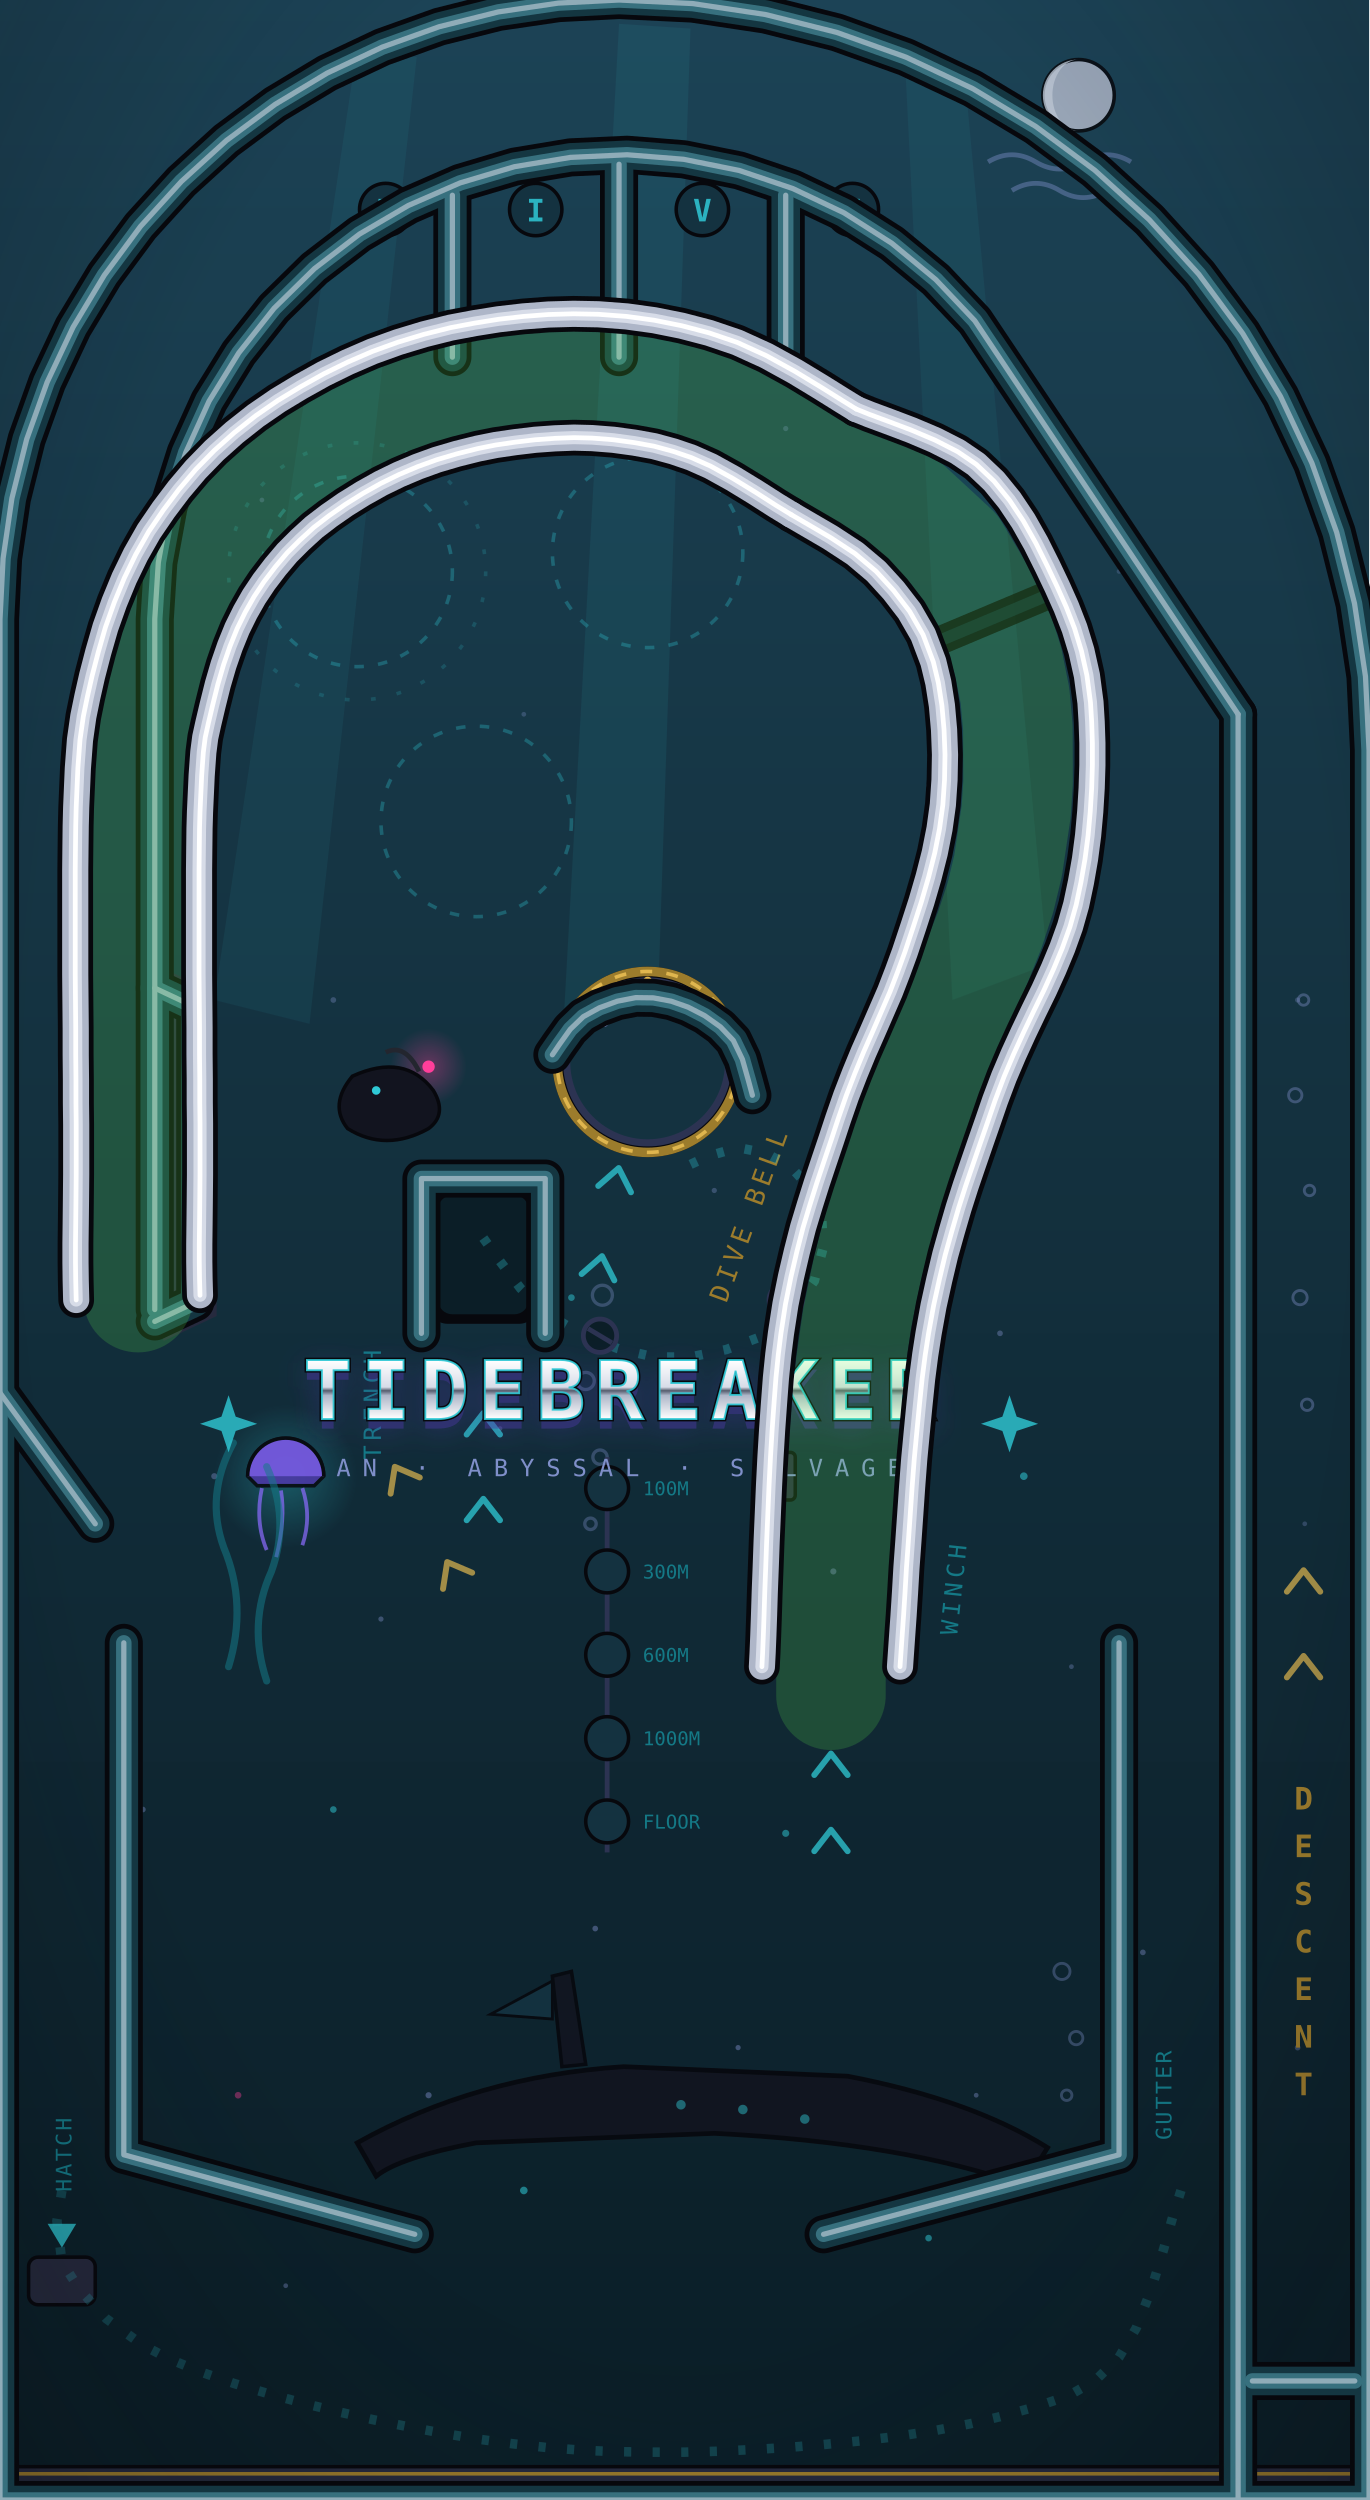
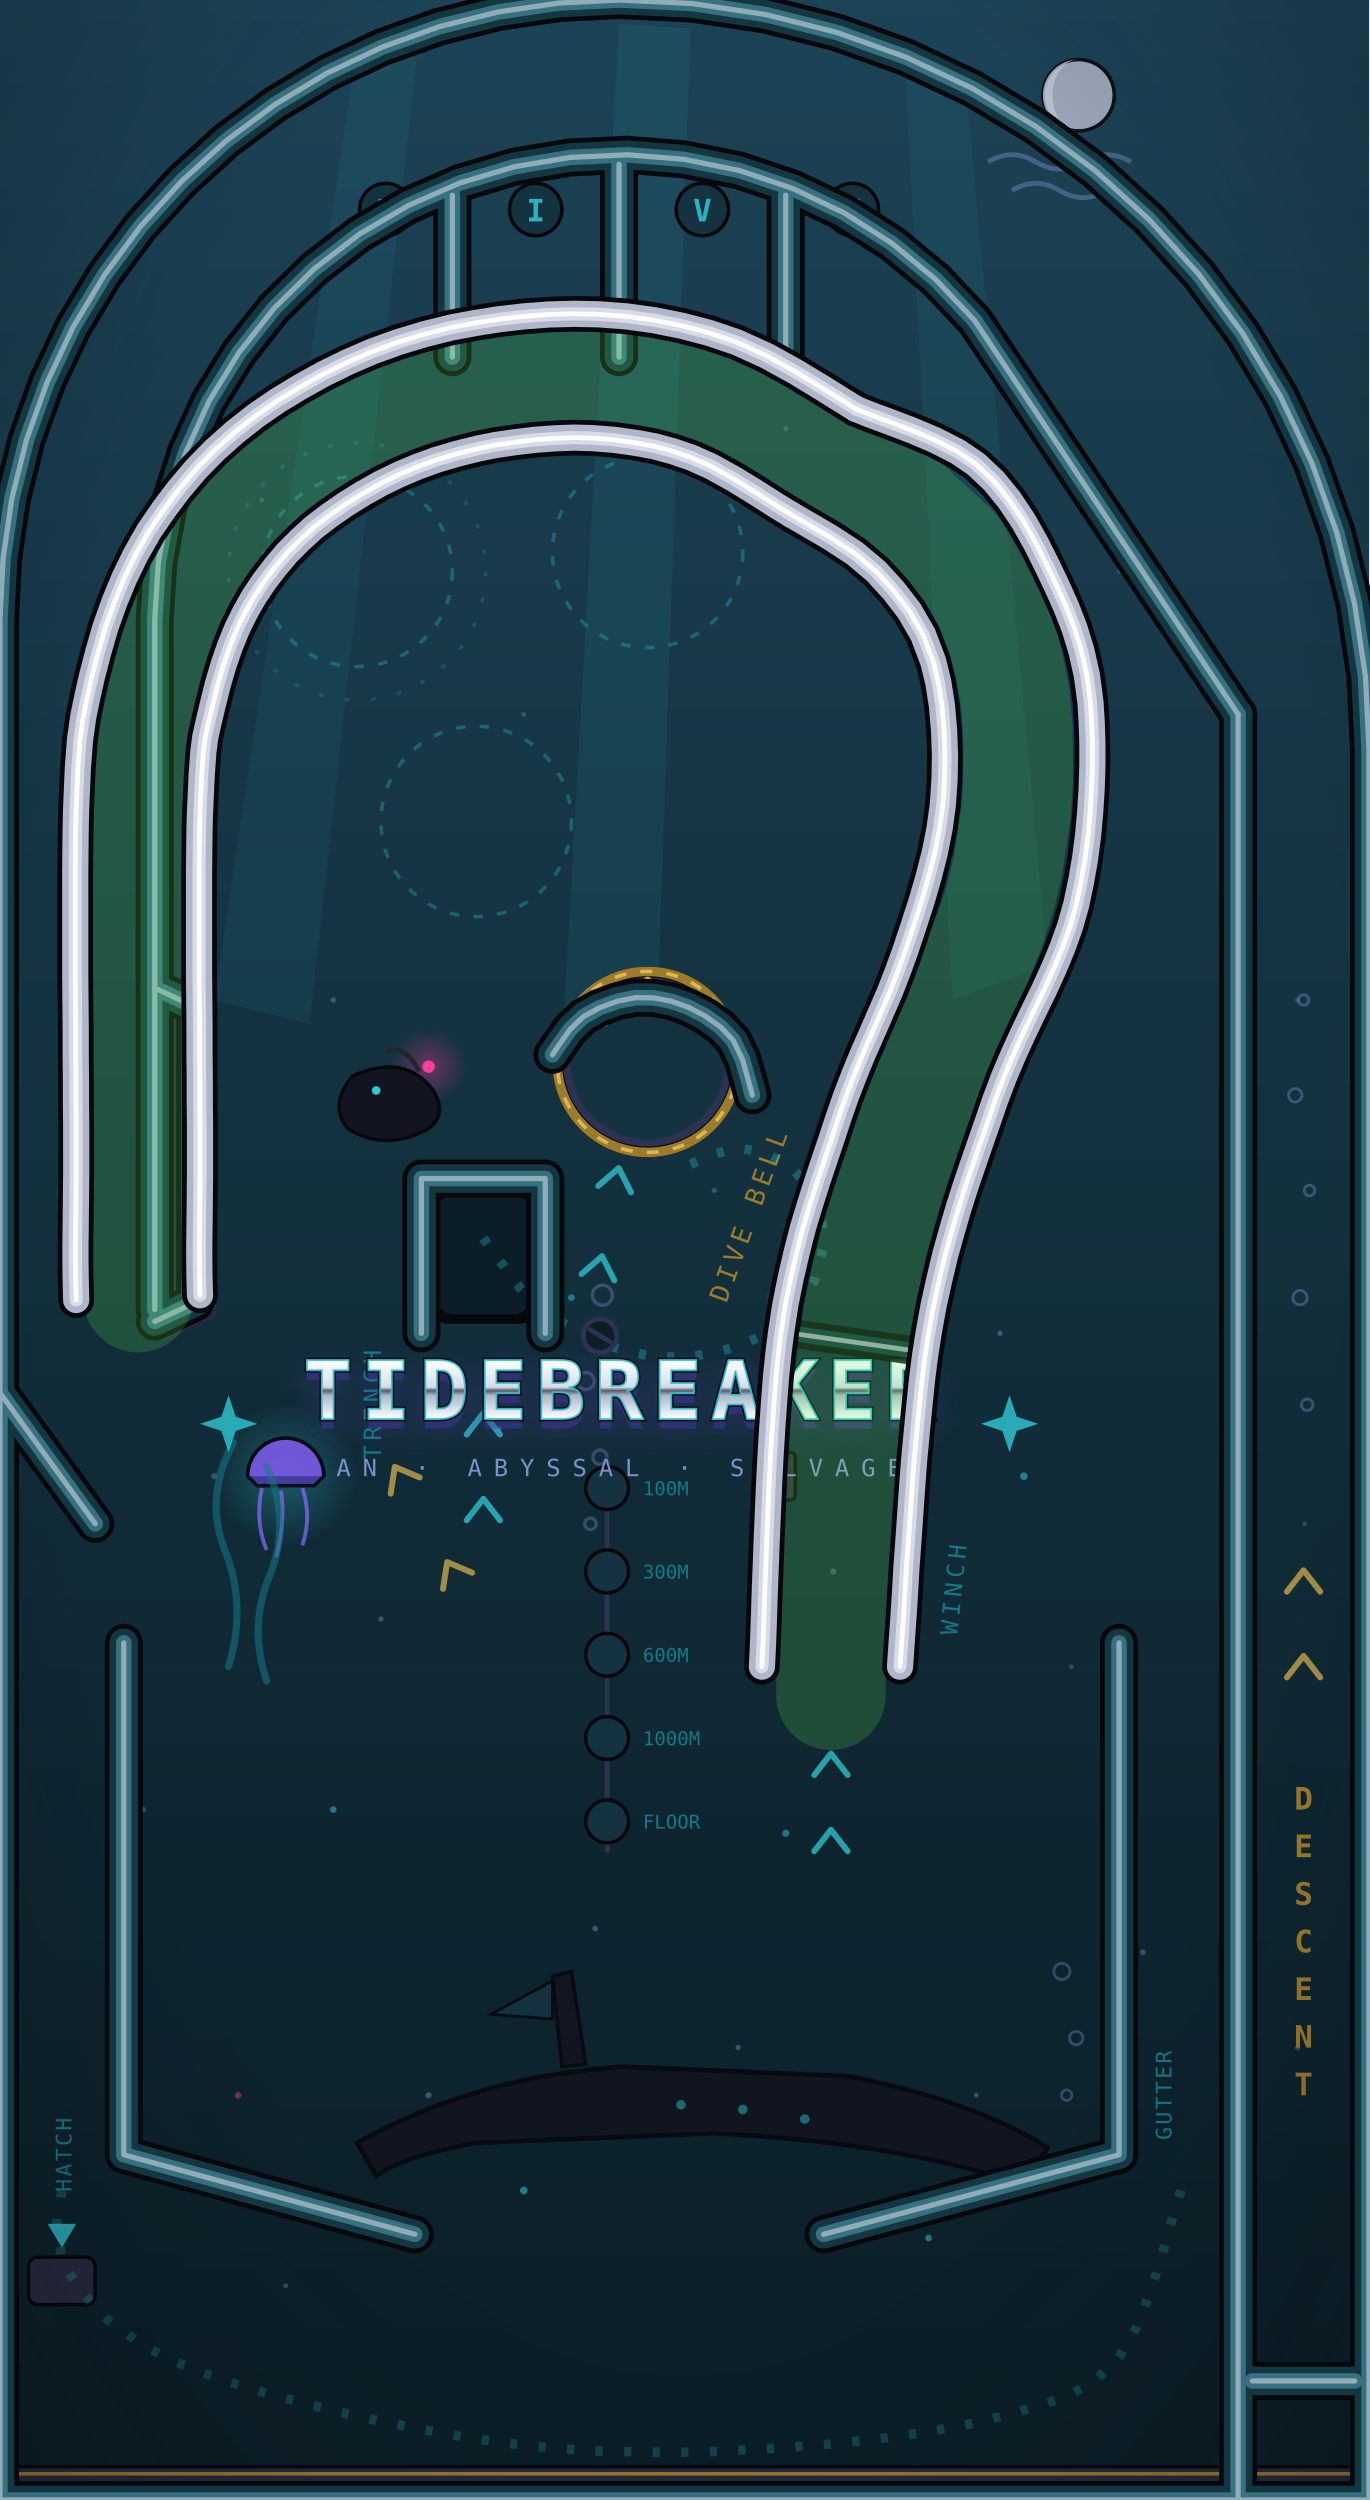
<svg xmlns="http://www.w3.org/2000/svg" viewBox="0 0 575 1050" width="575" height="1050">
  <defs>
    <linearGradient id="abyssGrad" x1="0" y1="0" x2="0" y2="1">
      <stop offset="0" stop-color="#1c4356" />
      <stop offset="0.42" stop-color="#143240" />
      <stop offset="1" stop-color="#0b1e27" />
    </linearGradient>
    <radialGradient id="vignette" cx="0.5" cy="0.45" r="0.8">
      <stop offset="0.6" stop-color="#07080d" stop-opacity="0" />
      <stop offset="1" stop-color="#07080d" stop-opacity="0.34" />
    </radialGradient>
    <linearGradient id="chromeText" x1="0" y1="0" x2="0" y2="1">
      <stop offset="0" stop-color="#ffffff" />
      <stop offset="0.46" stop-color="#d7dce8" />
      <stop offset="0.52" stop-color="#565d6e" />
      <stop offset="0.60" stop-color="#aeb6c8" />
      <stop offset="1" stop-color="#ffffff" />
    </linearGradient>
    <radialGradient id="bioGlow" cx="0.5" cy="0.5" r="0.5">
      <stop offset="0" stop-color="#2fc9d6" stop-opacity="0.3" />
      <stop offset="1" stop-color="#2fc9d6" stop-opacity="0" />
    </radialGradient>
    <radialGradient id="lureGlow" cx="0.5" cy="0.5" r="0.5">
      <stop offset="0" stop-color="#ff3e9a" stop-opacity="0.35" />
      <stop offset="1" stop-color="#ff3e9a" stop-opacity="0" />
    </radialGradient>
    <filter id="glowSoft" x="-60%" y="-60%" width="220%" height="220%">
      <feGaussianBlur stdDeviation="6" result="b" />
      <feMerge>
        <feMergeNode in="b" />
        <feMergeNode in="SourceGraphic" />
      </feMerge>
    </filter>
  </defs>
  <g id="art-field">
    <rect x="0" y="0" width="575" height="1050" fill="url(#abyssGrad)" />
    <g fill="#2fc9d6">
      <polygon points="150,20 90,420 130,430 175,24" opacity="0.07" />
      <polygon points="260,10 235,460 275,460 290,12" opacity="0.08" />
      <polygon points="380,24 400,420 440,405 405,30" opacity="0.065" />
    </g>
    <g opacity="0.85">
      <circle cx="453" cy="40" r="15" fill="#aeb6c8" stroke="#07080d" stroke-width="1.5" />
      <path d="M 453 25 a 15 15 0 0 0 0 30 a 11 15 0 0 1 0 -30 Z" fill="#d7dce8" opacity="0.8" />
      <g stroke="#7f8fc9" stroke-width="2" fill="none" opacity="0.5">
        <path d="M 415 68 q 10 -6 20 0 q 10 6 20 0 q 10 -6 20 0" />
        <path d="M 425 80 q 10 -6 20 0 q 10 6 20 0" />
      </g>
    </g>
    <g fill="#0b1e27">
      <rect x="0" y="560" width="575" height="490" opacity="0.09" />
      <rect x="0" y="740" width="575" height="310" opacity="0.11" />
      <rect x="0" y="900" width="575" height="150" opacity="0.13" />
    </g>
    <g fill="#7f8fc9">
      <circle cx="110" cy="210" r="1" opacity="0.3" />
      <circle cx="330" cy="180" r="1.1" opacity="0.3" />
      <circle cx="470" cy="240" r="1" opacity="0.25" />
      <circle cx="220" cy="300" r="1" opacity="0.3" />
      <circle cx="140" cy="420" r="1.2" opacity="0.35" />
      <circle cx="390" cy="330" r="1" opacity="0.3" />
      <circle cx="300" cy="500" r="1.1" opacity="0.35" />
      <circle cx="90" cy="620" r="1.3" opacity="0.4" />
      <circle cx="210" cy="600" r="1" opacity="0.35" />
      <circle cx="420" cy="560" r="1.2" opacity="0.4" />
      <circle cx="160" cy="680" r="1.1" opacity="0.4" />
      <circle cx="350" cy="660" r="1.3" opacity="0.4" />
      <circle cx="250" cy="810" r="1.2" opacity="0.45" />
      <circle cx="450" cy="700" r="1" opacity="0.35" />
      <circle cx="60" cy="760" r="1.2" opacity="0.4" />
      <circle cx="310" cy="860" r="1.1" opacity="0.45" />
      <circle cx="180" cy="880" r="1.3" opacity="0.45" />
      <circle cx="410" cy="880" r="1" opacity="0.4" />
      <circle cx="120" cy="960" r="1" opacity="0.4" />
      <circle cx="480" cy="820" r="1.2" opacity="0.4" />
      <circle cx="545" cy="420" r="1.1" opacity="0.3" />
      <circle cx="548" cy="640" r="1" opacity="0.3" />
      <circle cx="545" cy="860" r="1.2" opacity="0.35" />
    </g>
    <g fill="#2fc9d6">
      <circle cx="80" cy="480" r="1.6" opacity="0.55" />
      <circle cx="240" cy="545" r="1.4" opacity="0.5" />
      <circle cx="430" cy="620" r="1.6" opacity="0.55" />
      <circle cx="140" cy="760" r="1.4" opacity="0.5" />
      <circle cx="330" cy="770" r="1.5" opacity="0.5" />
      <circle cx="220" cy="920" r="1.6" opacity="0.55" />
      <circle cx="390" cy="940" r="1.4" opacity="0.5" />
    </g>
    <g fill="#ff3e9a">
      <circle cx="470" cy="750" r="1.5" opacity="0.4" />
      <circle cx="100" cy="880" r="1.4" opacity="0.4" />
    </g>
    <g fill="none" stroke="#7f8fc9" opacity="0.35">
      <g stroke-width="1.4">
        <circle cx="248" cy="640" r="2.4" />
        <circle cx="252" cy="612" r="3" />
        <circle cx="246" cy="580" r="3.6" />
        <circle cx="253" cy="544" r="4.2" />
      </g>
      <g stroke-width="1.2">
        <circle cx="448" cy="880" r="2.2" />
        <circle cx="452" cy="856" r="2.8" />
        <circle cx="446" cy="828" r="3.4" />
      </g>
    </g>
  </g>
  <g id="art-motifs">
    <g transform="translate(120 620)" stroke="#07080d" stroke-width="1.5">
      <circle r="30" fill="url(#bioGlow)" stroke="none" />
      <path d="M -16 0 A 16 16 0 0 1 16 0 L 12 4 L -12 4 Z" fill="#4e37a8" opacity="0.85" />
      <path d="M -16 0 A 16 16 0 0 1 16 0" fill="#8c6bff" opacity="0.6" />
      <g stroke="#8c6bff" stroke-width="1.6" fill="none" opacity="0.7">
        <path d="M -10 5 q -3 14 2 26" />
        <path d="M -2 6 q 2 12 -2 28" />
        <path d="M 7 5 q 4 12 0 24" />
      </g>
    </g>
    <g transform="translate(150 460)">
      <circle cx="30" cy="-12" r="16" fill="url(#lureGlow)" stroke="none" />
      <circle cx="30" cy="-12" r="2.6" fill="#ff3e9a" />
      <path d="M 26 -10 q -6 -12 -14 -8" fill="none" stroke="#23262f" stroke-width="2" />
      <path d="M 12 -16 q 22 -10 34 6 q 6 10 -2 16 q -18 10 -34 0 q -8 -10 2 -22 Z" fill="#12141f" stroke="#07080d" stroke-width="1.5" transform="translate(-14 8)" />
      <circle cx="8" cy="-2" r="1.8" fill="#2fc9d6" />
    </g>
    <g fill="none" stroke="#147986" stroke-width="3" opacity="0.55" stroke-linecap="round">
      <path d="M 96 700 q 8 -26 -2 -50 q -8 -22 4 -44" />
      <path d="M 112 706 q -8 -24 2 -46 q 8 -22 -2 -44" />
    </g>
    <g stroke="#07080d" stroke-width="1.5">
      <circle cx="162" cy="88" r="11" fill="#143240" />
      <circle cx="225" cy="88" r="11" fill="#143240" />
      <circle cx="295" cy="88" r="11" fill="#143240" />
      <circle cx="358" cy="88" r="11" fill="#143240" />
    </g>
    <g font-family="ui-monospace, monospace" font-size="13" font-weight="700" fill="#2fc9d6" text-anchor="middle" opacity="0.85">
      <text x="162" y="93">D</text>
      <text x="225" y="93">I</text>
      <text x="295" y="93">V</text>
      <text x="358" y="93">E</text>
    </g>
    <g fill="none" stroke="#2fc9d6" opacity="0.3" stroke-width="1.5">
      <circle cx="150" cy="240" r="40" stroke-dasharray="4 6" />
      <circle cx="272" cy="232" r="40" stroke-dasharray="4 6" />
      <circle cx="200" cy="345" r="40" stroke-dasharray="4 6" />
      <circle cx="150" cy="240" r="54" stroke-dasharray="2 9" opacity="0.6" />
    </g>
    <g id="art-divebell">
      <circle cx="272" cy="446" r="40" fill="#07080d" />
      <circle cx="272" cy="446" r="34" fill="#143240" />
      <circle cx="272" cy="446" r="34" fill="none" stroke="#2c3352" stroke-width="3" />
      <circle cx="272" cy="446" r="38" fill="none" stroke="#9c7c2c" stroke-width="4" />
      <circle cx="272" cy="446" r="38" fill="none" stroke="#e0b64e" stroke-width="1.5" stroke-dasharray="5 6" />
      <path d="M 254 430 a 24 24 0 0 1 11 -7" stroke="#7f8fc9" stroke-width="2.5" fill="none" stroke-linecap="round" />
      <g fill="#e0b64e">
        <circle cx="272" cy="412" r="1.8" />
        <circle cx="296" cy="422" r="1.8" />
        <circle cx="306" cy="446" r="1.8" />
        <circle cx="248" cy="422" r="1.8" />
      </g>
      <g stroke="#2fc9d6" stroke-width="2.5" fill="none" stroke-linecap="round" stroke-linejoin="round" opacity="0.75">
        <path d="M 252 499.5 L 259 490.5 L 266 499.5" transform="rotate(11 259 495)" />
        <path d="M 245 536.5 L 252 527.5 L 259 536.5" transform="rotate(11 252 532)" />
      </g>
      <text x="318" y="512" text-anchor="middle" font-family="ui-monospace, monospace" font-size="11" letter-spacing="2" fill="#9c7c2c" transform="rotate(-70 318 512)">DIVE BELL</text>
    </g>
    <g id="art-trench">
      <rect x="180" y="498" width="46" height="58" rx="8" fill="#07080d" />
      <rect x="184" y="502" width="38" height="50" rx="6" fill="#0b1e27" />
      <g stroke="#e0b64e" stroke-width="3" fill="none" opacity="0.8">
        <path d="M 181 498 L 191 490" />
        <path d="M 197 498 L 207 490" />
        <path d="M 213 498 L 223 490" />
      </g>
      <g stroke="#2fc9d6" stroke-width="2.5" fill="none" stroke-linecap="round" stroke-linejoin="round" opacity="0.75">
        <path d="M 196 602.5 L 203 593.5 L 210 602.5" />
        <path d="M 196 638.5 L 203 629.5 L 210 638.5" />
      </g>
      <text x="160" y="590" text-anchor="middle" font-family="ui-monospace, monospace" font-size="10" letter-spacing="2" fill="#147986" transform="rotate(-90 160 590)">TRENCH</text>
      <path d="M 203 520 L 209.3 528.8 L 218.7 541.2 L 230 552 L 243.7 560 L 259.5 566.4 L 275 570 L 290.2 569.9 L 305.1 566.8 L 318 562 L 332.5 551.3 L 342 538 L 345.8 523.8 L 345 510 L 340.1 498.8 L 332 490 L 321.6 484.3 L 310 482 L 297.6 485.5 L 288 490" fill="none" stroke="#2fc9d6" stroke-width="4" stroke-dasharray="3 9" opacity="0.3" />
      <g stroke="#2c3352" stroke-width="2">
        <circle cx="252" cy="561" r="7" fill="#0b1e27" />
        <circle cx="330" cy="546" r="7" fill="#0b1e27" />
        <line x1="247" y1="558" x2="257" y2="564" />
        <line x1="325" y1="543" x2="335" y2="549" />
      </g>
    </g>
    <g id="art-airlock">
      <path d="M 65 415 L 82 423 L 82 547 L 65 555" fill="none" stroke="#262a3e" stroke-width="18" />
      <g fill="#e0b64e" opacity="0.8">
        <circle cx="78" cy="432" r="1.6" />
        <circle cx="78" cy="485" r="1.6" />
        <circle cx="78" cy="538" r="1.6" />
      </g>
      <text x="72" y="487" text-anchor="middle" font-family="ui-monospace, monospace" font-size="10" letter-spacing="3" fill="#9c7c2c" transform="rotate(-90 72 487)">AIRLOCK</text>
      <g stroke="#e0b64e" stroke-width="2.5" fill="none" stroke-linecap="round" stroke-linejoin="round" opacity="0.7">
        <path d="M 161 624.5 L 168 615.5 L 175 624.5" transform="rotate(-29 168 620)" />
        <path d="M 183 664.5 L 190 655.5 L 197 664.5" transform="rotate(-29 190 660)" />
      </g>
    </g>
    <g id="art-winch">
      <g stroke="#2fc9d6" stroke-width="2.5" fill="none" stroke-linecap="round" stroke-linejoin="round" opacity="0.75">
        <path d="M 342 777.5 L 349 768.5 L 356 777.5" />
        <path d="M 342 745.5 L 349 736.5 L 356 745.5" />
      </g>
      <text x="404" y="668" text-anchor="middle" font-family="ui-monospace, monospace" font-size="10" letter-spacing="2" fill="#147986" transform="rotate(-84 404 668)">WINCH</text>
      <g fill="#262a3e" stroke="#07080d" stroke-width="1.5">
        <rect x="326" y="610" width="8" height="20" rx="2" />
        <rect x="378" y="610" width="8" height="20" rx="2" />
      </g>
    </g>
    <g id="art-gauge">
      <line x1="255" y1="612" x2="255" y2="778" stroke="#2c3352" stroke-width="2" />
      <g stroke="#07080d" stroke-width="1.5" fill="#143240">
        <circle cx="255" cy="625" r="9" />
        <circle cx="255" cy="660" r="9" />
        <circle cx="255" cy="695" r="9" />
        <circle cx="255" cy="730" r="9" />
        <circle cx="255" cy="765" r="9" />
      </g>
      <g font-family="ui-monospace, monospace" font-size="8" fill="#147986">
        <text x="270" y="628">100M</text>
        <text x="270" y="663">300M</text>
        <text x="270" y="698">600M</text>
        <text x="270" y="733">1000M</text>
        <text x="270" y="768">FLOOR</text>
      </g>
    </g>
    <g id="art-outlanes">
      <rect x="12" y="948" width="28" height="20" rx="4" fill="#262a3e" stroke="#07080d" stroke-width="1.5" />
      <path d="M 26 944 L 20 934 L 32 934 Z" fill="#2fc9d6" opacity="0.8" />
      <text x="30" y="905" text-anchor="middle" font-family="ui-monospace, monospace" font-size="9" letter-spacing="1" fill="#147986" transform="rotate(-90 30 905)">HATCH</text>
      <text x="492" y="880" text-anchor="middle" font-family="ui-monospace, monospace" font-size="9" letter-spacing="1" fill="#147986" transform="rotate(-90 492 880)">GUTTER</text>
      <path d="M 496 920 L 492.8 930.2 L 488.6 945.1 L 483.4 961.9 L 477.2 977.8 L 470 990 L 460.1 999.7 L 449 1006.1 L 435.9 1010.6 L 420 1015 L 407.4 1018 L 393.3 1020.7 L 378.1 1023.1 L 362.2 1025.1 L 346 1026.7 L 330 1028 L 316.2 1028.8 L 302.2 1029.5 L 287.8 1029.9 L 273.4 1029.9 L 258.9 1029.7 L 244.4 1029.1 L 230 1028 L 215.5 1026.4 L 200.6 1024.4 L 185.6 1021.9 L 170.8 1019.1 L 156.4 1016.2 L 142.7 1013.1 L 130 1010 L 113.5 1005.6 L 98.1 1001 L 84 996.1 L 71.2 990.8 L 60 985 L 44.7 973.9 L 33.5 961.7 L 26 950 L 23.9 932.8 L 26 920" fill="none" stroke="#2fc9d6" stroke-width="4" stroke-dasharray="3 9" opacity="0.22" />
    </g>
    <g id="art-wreck" opacity="0.9">
      <path d="M 150 900 Q 200 872 262 868 L 356 872 Q 408 882 440 902 L 430 918 Q 380 900 300 896 L 200 900 Q 168 906 158 914 Z" fill="#12141f" stroke="#07080d" stroke-width="2" />
      <path d="M 236 868 L 232 830 L 240 828 L 246 867 Z" fill="#12141f" stroke="#07080d" stroke-width="1.5" />
      <path d="M 232 832 L 206 846 L 232 848 Z" fill="#143240" stroke="#07080d" stroke-width="1.2" />
      <g fill="#2fc9d6" opacity="0.5">
        <circle cx="286" cy="884" r="2" />
        <circle cx="312" cy="886" r="2" />
        <circle cx="338" cy="890" r="2" />
      </g>
    </g>
    <g id="art-wordmark">
      <path d="M 96 586 L 99 595 L 108 598 L 99 601 L 96 610 L 93 601 L 84 598 L 93 595 Z" fill="#2fc9d6" opacity="0.8" />
      <path d="M 424 586 L 427 595 L 436 598 L 427 601 L 424 610 L 421 601 L 412 598 L 421 595 Z" fill="#2fc9d6" opacity="0.8" />
      <text x="260" y="600" text-anchor="middle" font-family="ui-monospace, monospace" font-size="34" font-weight="800" letter-spacing="4" fill="#4e37a8" opacity="0.5" filter="url(#glowSoft)">TIDEBREAKER</text>
      <text x="260" y="596" text-anchor="middle" font-family="ui-monospace, monospace" font-size="34" font-weight="800" letter-spacing="4" fill="url(#chromeText)" stroke="#07080d" stroke-width="2" paint-order="stroke">TIDEBREAKER</text>
      <text x="260" y="596" text-anchor="middle" font-family="ui-monospace, monospace" font-size="34" font-weight="800" letter-spacing="4" fill="none" stroke="#2fc9d6" stroke-width="0.8" opacity="0.9">TIDEBREAKER</text>
      <text x="260" y="620" text-anchor="middle" font-family="ui-monospace, monospace" font-size="10" letter-spacing="5" fill="#7f8fc9">AN · ABYSSAL · SALVAGE</text>
    </g>
    <rect x="0" y="1036" width="575" height="14" fill="#262a3e" stroke="#07080d" stroke-width="1.5" />
    <line x1="0" y1="1039" x2="575" y2="1039" stroke="#9c7c2c" stroke-width="1.5" />
  </g>
  <g id="art-lane">
    <g fill="none" stroke="#7f8fc9" opacity="0.4" stroke-width="1.2">
      <circle cx="547.5" cy="420" r="2.2" />
      <circle cx="544" cy="460" r="2.8" />
      <circle cx="550" cy="500" r="2.2" />
      <circle cx="546" cy="545" r="3" />
      <circle cx="549" cy="590" r="2.4" />
    </g>
    <g stroke="#e0b64e" stroke-width="2.5" fill="none" stroke-linecap="round" stroke-linejoin="round" opacity="0.7">
      <path d="M 540.5 704.5 L 547.5 695.5 L 554.5 704.5" />
      <path d="M 540.5 668.5 L 547.5 659.5 L 554.5 668.5" />
    </g>
    <g font-family="ui-monospace, monospace" font-size="13" font-weight="700" fill="#9c7c2c" text-anchor="middle">
      <text x="547.5" y="760">D</text>
      <text x="547.5" y="780">E</text>
      <text x="547.5" y="800">S</text>
      <text x="547.5" y="820">C</text>
      <text x="547.5" y="840">E</text>
      <text x="547.5" y="860">N</text>
      <text x="547.5" y="880">T</text>
    </g>
  </g>
  <g id="art-vignette">
    <rect x="0" y="0" width="575" height="1050" fill="url(#vignette)" />
  </g>
  <defs>
    <g id="collision-paths" fill="none">
      <path data-width="12" data-z="all" id="collision-loop-shell" d="M 0 1050 L 0 260 L 1.3 234.5 L 5 209.3 L 11.2 184.5 L 19.8 160.5 L 30.7 137.4 L 43.8 115.6 L 59 95.1 L 76.2 76.2 L 95.1 59 L 115.6 43.8 L 137.4 30.7 L 160.5 19.8 L 184.5 11.2 L 209.3 5 L 234.5 1.3 L 260 0 L 290.9 1.5 L 321.5 6.1 L 351.4 13.6 L 380.5 24 L 408.5 37.2 L 435 53.1 L 459.8 71.5 L 482.7 92.3 L 503.5 115.2 L 521.9 140 L 537.8 166.5 L 551 194.5 L 561.4 223.6 L 568.9 253.5 L 573.5 284.1 L 575 315 L 575 1050 Z" />
      <path data-width="12" data-z="all" id="collision-wall-lane" d="M 520 300 L 520 1050" />
      <path data-width="12" id="collision-wall-orbit" d="M 65 550 L 65 260 L 66.5 236.2 L 70.8 212.8 L 78 190.1 L 87.8 168.5 L 100.3 148.2 L 115.1 129.5 L 132.1 112.8 L 151 98.3 L 171.5 86.3 L 193.3 76.8 L 216.1 70 L 239.6 66.1 L 263.4 65 L 287.1 66.9 L 310.5 71.6 L 333 79.2 L 354.5 89.4 L 374.6 102.2 L 393 117.4 L 409.4 134.7 L 520 300" />
      <path data-width="12" id="collision-wall-divider-1" d="M 190 82 L 190 150" />
      <path data-width="12" id="collision-wall-divider-2" d="M 260 69 L 260 150" />
      <path data-width="12" id="collision-wall-divider-3" d="M 330 82 L 330 150" />
      <path data-width="12" id="collision-wall-deflector" d="M 0 585 L 40 640" />
      <path data-width="12" id="collision-wall-guide-left" d="M 52 690 L 52 905 L 174.2 938.4" />
      <path data-width="12" id="collision-wall-guide-right" d="M 470 690 L 470 905 L 345.9 938.4" />
      <path data-width="12" id="collision-wall-trench-pocket" d="M 177 560 L 177 495 L 229 495 L 229 560" />
      <path data-width="12" id="collision-wall-bell-hood" d="M 316 460 L 314.3 453.7 L 311.8 444.9 L 308 437 L 302.6 431.3 L 296 426.6 L 289 423 L 281.9 420.5 L 274.4 419.1 L 267 419 L 259.3 420.5 L 251.7 423.3 L 245 427 L 239.5 432.3 L 235 438.6 L 232 443" />
      <path data-width="12" id="collision-wall-bank-housing" d="M 65 415 L 82 423 L 82 547 L 65 555" />
      <path data-width="12" id="collision-wall-plunger-saddle" d="M 526 1000 L 569 1000" />
    </g>
    <g id="collision-paths-elevated" fill="none">
      <path data-width="12" data-surface="winch" id="collision-wall-ramp-inner" d="M 320 700 L 320.3 694.2 L 320.6 686.9 L 320.9 678.4 L 321.2 668.7 L 321.6 658.3 L 322 647.2 L 322.5 635.6 L 323 623.8 L 323.6 612 L 324.3 600.4 L 325.1 589.2 L 325.9 578.6 L 326.9 568.8 L 328 560 L 329.9 547.7 L 332.2 536.3 L 334.7 525.6 L 337.3 515.5 L 340.2 505.9 L 343.1 496.7 L 346.1 487.7 L 349.1 478.8 L 352 470 L 355.4 460.2 L 359 450.9 L 362.7 441.9 L 366.5 433.3 L 370.2 424.8 L 373.8 416.5 L 377 408.2 L 380 400 L 383.6 389.2 L 387 378.7 L 390 368.4 L 392.6 358.2 L 394.6 348.1 L 396 338 L 396.7 327.6 L 396.9 317 L 396.5 306.5 L 395.6 296.3 L 394.1 286.7 L 392 278 L 387.7 266.6 L 382 256.7 L 375.3 248 L 368 240 L 359.1 232.5 L 348.7 225.7 L 339.1 220.1 L 332.4 216.2" />
      <path data-width="12" data-surface="winch" id="collision-wall-ramp-outer" d="M 378 700 L 378.4 694.2 L 378.9 687 L 379.5 678.5 L 380.1 669 L 380.7 658.6 L 381.5 647.6 L 382.3 636.1 L 383.1 624.4 L 384 612.6 L 385.1 601 L 386.2 589.7 L 387.3 579 L 388.6 569 L 390 560 L 392.1 548.4 L 394.5 537.5 L 397 527 L 399.8 517 L 402.6 507.4 L 405.6 498 L 408.7 488.9 L 411.8 479.9 L 414.9 471 L 418 462 L 421.7 452.2 L 425.7 442.8 L 429.9 433.6 L 434.2 424.6 L 438.5 415.8 L 442.5 407 L 446.2 398.1 L 449.4 389.2 L 452 380 L 454 370.5 L 455.7 360.8 L 457 350.9 L 457.9 340.9 L 458.5 331 L 458.8 321.4 L 458.8 312.1 L 458.5 303.2 L 458 295 L 456.5 283.7 L 454.2 273.4 L 451.3 263.9 L 447.8 254.9 L 444 246.4 L 440 238 L 435.1 228.2 L 429.8 218.8 L 424 210.1 L 417.5 202.1 L 410 195 L 402.2 189.7 L 392.8 184.9 L 382.9 180.7 L 373.4 177.1 L 365.3 174.1 L 359.6 171.8" />
      <path data-width="12" data-surface="winch" id="collision-wall-rail-upper" d="M 359.6 171.8 L 353.6 168.1 L 344.8 162.6 L 333.9 156 L 321.9 149.4 L 309.6 143.8 L 297.8 139.8 L 286.3 136.8 L 274.8 134.5 L 263.2 132.9 L 251.3 132 L 240.9 131.8 L 230.3 132.1 L 219.8 132.9 L 209.4 134.1 L 199.4 135.7 L 189.3 137.6 L 178.1 140.4 L 167.2 143.7 L 156.4 147.6 L 146 152.1 L 136 157 L 126.3 162.4 L 116.7 168.2 L 107.4 174.6 L 98.4 181.7 L 90 189.2 L 82.2 197.2 L 75.1 205.6 L 68.7 214.1 L 62.5 223.2 L 57 232.9 L 52.2 242.8 L 48 253 L 44.3 263.4 L 41.3 273.8 L 38.7 283.8 L 36.7 292.6 L 35 300.9 L 33.6 310.7 L 32.7 322.7 L 32 339 L 31.8 346.9 L 31.7 355.6 L 31.6 365.3 L 31.6 375.6 L 31.6 386.4 L 31.6 397.6 L 31.6 409.2 L 31.7 420.7 L 31.8 431.9 L 31.8 442.9 L 31.9 453.4 L 31.9 463.2 L 32 472.3 L 32 480 L 32 493.3 L 31.9 504.4 L 31.8 513.9 L 31.7 522.3 L 31.7 530.3 L 31.8 537.9 L 32 546" />
      <path data-width="12" data-surface="winch" id="collision-wall-rail-lower" d="M 332.4 216.2 L 326 212.3 L 317.4 206.8 L 307.9 201 L 298.5 195.8 L 290.4 192.2 L 282.8 189.6 L 274.7 187.4 L 266.4 185.9 L 257.6 184.7 L 248.7 184 L 241.1 183.8 L 233.1 184.1 L 224.8 184.7 L 216.4 185.7 L 208.2 186.9 L 200.7 188.4 L 191.9 190.6 L 183.4 193.1 L 175.4 196 L 167.6 199.3 L 160 203 L 152.5 207.2 L 145.1 211.8 L 138.2 216.6 L 131.8 221.5 L 126 226.8 L 120.6 232.2 L 115.7 238 L 110.9 244.3 L 106.7 250.6 L 103 257.1 L 99.6 264 L 96.6 271.4 L 93.9 279.2 L 91.5 287.4 L 89.3 296.2 L 87.5 303.8 L 86.2 309.7 L 85.4 315.9 L 84.7 325.7 L 84 341 L 83.8 347.9 L 83.7 356.2 L 83.6 365.5 L 83.6 375.6 L 83.6 386.4 L 83.6 397.6 L 83.6 409 L 83.7 420.3 L 83.8 431.7 L 83.8 442.7 L 83.9 453.2 L 83.9 463 L 84 471.9 L 84 480 L 84 493.5 L 83.9 504.8 L 83.8 514.5 L 83.7 522.7 L 83.7 529.9 L 83.8 536.9 L 84 544" />
    </g>
  </defs>
  <defs>
    <g id="collision-backs" fill="none">
-       <path data-width="12" data-z-max="22" id="collision-wall-winch-back" d="M 390.3 270.9 L 443.8 248.4" />
+       <path data-width="12" data-z-max="22" id="collision-wall-winch-back" d="M 329.9 559.6 L 387.3 567.8" />
    </g>
  </defs>
  <g id="art-ramp-backs" fill="none" stroke-linecap="round">
    <g stroke="#07080d" stroke-width="12" opacity="0.85">
      <use href="#collision-backs" />
    </g>
-     <g stroke="#143641" stroke-width="5" opacity="0.6">
+     <g stroke="#143641" stroke-width="6.5">
+       <use href="#collision-backs" />
+     </g>
+     <g stroke="#aeb6c8" stroke-width="2" opacity="0.85">
      <use href="#collision-backs" />
    </g>
  </g>
  <g id="art-rails" fill="none" stroke-linecap="round" stroke-linejoin="round">
    <g stroke="#07080d" stroke-width="16">
      <use href="#collision-paths" />
    </g>
    <g stroke="#143641" stroke-width="12">
      <use href="#collision-paths" />
    </g>
    <g stroke="#37707e" stroke-width="6.5">
      <use href="#collision-paths" />
    </g>
    <g stroke="#d7dce8" stroke-width="2.2" opacity="0.55">
      <use href="#collision-paths" />
    </g>
  </g>
  <g id="art-rails-elevated" fill="none" stroke-linecap="round" stroke-linejoin="round">
    <g stroke="#39ff14" stroke-width="46" opacity="0.14">
      <path d="M 349.0 712 L 349.0 700.0 L 350.1 680.5 L 351.1 660.0 L 352.3 637.7 L 353.6 614.3 L 355.4 592.1 L 357.3 572.7 L 360.1 553.2 L 364.5 532.2 L 369.3 514.0 L 374.6 496.8 L 380.3 479.6 L 387.1 460.6 L 393.8 443.6 L 400.2 428.6 L 406.8 412.8 L 415.7 390.6 L 420.2 376.9 L 423.4 363.6 L 426.8 340.8 L 427.6 328.6 L 427.5 305.5 L 426.3 292.2 L 423.4 277.7 L 419.6 265.7 L 414.6 253.8 L 400.9 230.9 L 381.7 213.1 L 369.2 205.9 L 358.1 200.3 L 346.0 194.0" />
      <path d="M 346 194 L 326.1 181.6 L 300 168 L 275.6 161.1 L 250 158 L 222.3 158.8 L 195 163 L 170.6 170.1 L 148 180 L 126.8 192.8 L 108 208 L 92.5 225.4 L 80 245 L 70.6 266.7 L 64 290 L 60 309.1 L 58 340 L 57.7 359 L 57.6 382.8 L 57.6 409.1 L 57.8 435.6 L 57.9 460 L 58 480 L 57.9 508 L 57.7 527.6 L 58 545 L 58 545" />
    </g>
    <g stroke="#ffffff" stroke-width="46" opacity="0.04">
      <path d="M 349.0 712 L 349.0 700.0 L 350.1 680.5 L 351.1 660.0 L 352.3 637.7 L 353.6 614.3 L 355.4 592.1 L 357.3 572.7 L 360.1 553.2 L 364.5 532.2 L 369.3 514.0 L 374.6 496.8 L 380.3 479.6 L 387.1 460.6 L 393.8 443.6 L 400.2 428.6 L 406.8 412.8 L 415.7 390.6 L 420.2 376.9 L 423.4 363.6 L 426.8 340.8 L 427.6 328.6 L 427.5 305.5 L 426.3 292.2 L 423.4 277.7 L 419.6 265.7 L 414.6 253.8 L 400.9 230.9 L 381.7 213.1 L 369.2 205.9 L 358.1 200.3 L 346.0 194.0" />
      <path d="M 346 194 L 326.1 181.6 L 300 168 L 275.6 161.1 L 250 158 L 222.3 158.8 L 195 163 L 170.6 170.1 L 148 180 L 126.8 192.8 L 108 208 L 92.5 225.4 L 80 245 L 70.6 266.7 L 64 290 L 60 309.1 L 58 340 L 57.7 359 L 57.6 382.8 L 57.6 409.1 L 57.8 435.6 L 57.9 460 L 58 480 L 57.9 508 L 57.7 527.6 L 58 545 L 58 545" />
    </g>
    <g stroke="#07080d" stroke-width="15">
      <use href="#collision-paths-elevated" />
    </g>
    <g stroke="#aeb6c8" stroke-width="11">
      <use href="#collision-paths-elevated" />
    </g>
    <g stroke="#d7dce8" stroke-width="5.5">
      <use href="#collision-paths-elevated" />
    </g>
    <g stroke="#ffffff" stroke-width="2">
      <use href="#collision-paths-elevated" />
    </g>
  </g>
  <g fill="none" stroke="none">
-     <path id="height-profile-winch-up" data-layer="1" data-surface="winch" data-surface-width="58" data-height-from="0" data-height-to="34" d="M 349.0 712 L 349.0 700.0 L 350.1 680.5 L 351.1 660.0 L 352.3 637.7 L 353.6 614.3 L 355.4 592.1 L 357.3 572.7 L 360.1 553.2 L 364.5 532.2 L 369.3 514.0 L 374.6 496.8 L 380.3 479.6 L 387.1 460.6 L 393.8 443.6 L 400.2 428.6 L 406.8 412.8 L 415.7 390.6 L 420.2 376.9 L 423.4 363.6 L 426.8 340.8 L 427.6 328.6 L 427.5 305.5 L 426.3 292.2 L 423.4 277.7 L 419.6 265.7 L 414.6 253.8 L 400.9 230.9 L 381.7 213.1 L 369.2 205.9 L 358.1 200.3 L 346.0 194.0" />
+     <path id="height-profile-winch-up-a" data-layer="1" data-surface="winch" data-surface-width="58" data-height-from="0" data-height-to="30" d="M 349.0 712 L 349.0 700.0 L 350.1 680.5 L 351.1 660.0 L 352.3 637.7 L 353.6 614.3 L 355.4 592.1 L 357.3 572.7 L 360.1 553.2" />
+     <path id="height-profile-winch-up-b" data-layer="1" data-surface="winch" data-surface-width="58" data-height-from="30" data-height-to="34" d="M 360.1 553.2 L 364.5 532.2 L 369.3 514.0 L 374.6 496.8 L 380.3 479.6 L 387.1 460.6 L 393.8 443.6 L 400.2 428.6 L 406.8 412.8 L 415.7 390.6 L 420.2 376.9 L 423.4 363.6 L 426.8 340.8 L 427.6 328.6 L 427.5 305.5 L 426.3 292.2 L 423.4 277.7 L 419.6 265.7 L 414.6 253.8 L 400.9 230.9 L 381.7 213.1 L 369.2 205.9 L 358.1 200.3 L 346.0 194.0" />
    <path id="height-profile-winch-rail" data-layer="1" data-surface="winch" data-surface-width="58" data-height-from="34" data-height-to="34" d="M 346 194 L 326.1 181.6 L 300 168 L 275.6 161.1 L 250 158 L 222.3 158.8 L 195 163 L 170.6 170.1 L 148 180 L 126.8 192.8 L 108 208 L 92.5 225.4 L 80 245 L 70.6 266.7 L 64 290 L 60 309.1 L 58 340 L 57.7 359 L 57.6 382.8 L 57.6 409.1 L 57.8 435.6 L 57.9 460 L 58 480 L 57.9 508 L 57.7 527.6 L 58 545" />
    <path id="height-profile-trench" data-layer="-1" data-height-from="-8" data-height-to="-8" d="M 203 520 L 209.3 528.8 L 218.7 541.2 L 230 552 L 243.7 560 L 259.5 566.4 L 275 570 L 290.2 569.9 L 305.1 566.8 L 318 562 L 332.5 551.3 L 342 538 L 345.8 523.8 L 345 510 L 340.1 498.8 L 332 490 L 321.6 484.3 L 310 482 L 297.6 485.5 L 288 490" />
    <path id="height-profile-gutter" data-layer="-1" data-height-from="-8" data-height-to="-8" d="M 496 920 L 492.8 930.2 L 488.6 945.1 L 483.4 961.9 L 477.2 977.8 L 470 990 L 460.1 999.7 L 449 1006.1 L 435.9 1010.6 L 420 1015 L 407.4 1018 L 393.3 1020.7 L 378.1 1023.1 L 362.2 1025.1 L 346 1026.7 L 330 1028 L 316.2 1028.8 L 302.2 1029.5 L 287.8 1029.9 L 273.4 1029.9 L 258.9 1029.7 L 244.4 1029.1 L 230 1028 L 215.5 1026.4 L 200.6 1024.4 L 185.6 1021.9 L 170.8 1019.1 L 156.4 1016.2 L 142.7 1013.1 L 130 1010 L 113.5 1005.6 L 98.1 1001 L 84 996.1 L 71.2 990.8 L 60 985 L 44.7 973.9 L 33.5 961.7 L 26 950 L 23.9 932.8 L 26 920" />
  </g>
  <g fill="none" stroke="none">
    <rect id="sensor-drain" x="0" y="1005" width="520" height="30" />
    <rect id="sensor-rollover-1" x="147" y="105" width="30" height="20" />
    <rect id="sensor-rollover-2" x="210" y="105" width="30" height="20" />
    <rect id="sensor-rollover-3" x="280" y="105" width="30" height="20" />
    <rect id="sensor-rollover-4" x="343" y="105" width="30" height="20" />
    <rect id="sensor-ramp-entry" x="2.5" y="492" width="60" height="16" />
    <rect id="sensor-ramp-exit" x="442" y="117" width="36" height="36" />
    <rect id="sensor-spinner" data-z-min="4" x="332" y="614" width="48" height="12" />
    <rect id="sensor-kicker-divebell" x="252" y="430" width="40" height="40" />
    <rect id="sensor-kicker-hatch" x="8" y="940" width="36" height="35" />
    <rect id="sensor-subway-trench" x="183" y="500" width="40" height="18" />
    <rect id="sensor-subway-gutter" x="478" y="900" width="36" height="35" />
  </g>
  <g fill="none" stroke="none">
    <circle id="anchor-flipper-left" cx="171" cy="950" r="5" />
    <circle id="anchor-flipper-right" cx="349" cy="950" r="5" />
    <circle id="anchor-spawn" cx="547.5" cy="980" r="5" />
    <circle id="anchor-bumper-1" cx="150" cy="240" r="5" />
    <circle id="anchor-bumper-2" cx="272" cy="232" r="5" />
    <circle id="anchor-bumper-3" cx="200" cy="345" r="5" />
    <circle id="anchor-kicker-divebell" cx="272" cy="450" r="5" />
    <circle id="anchor-kicker-hatch" cx="26" cy="958" r="5" />
  </g>
</svg>
